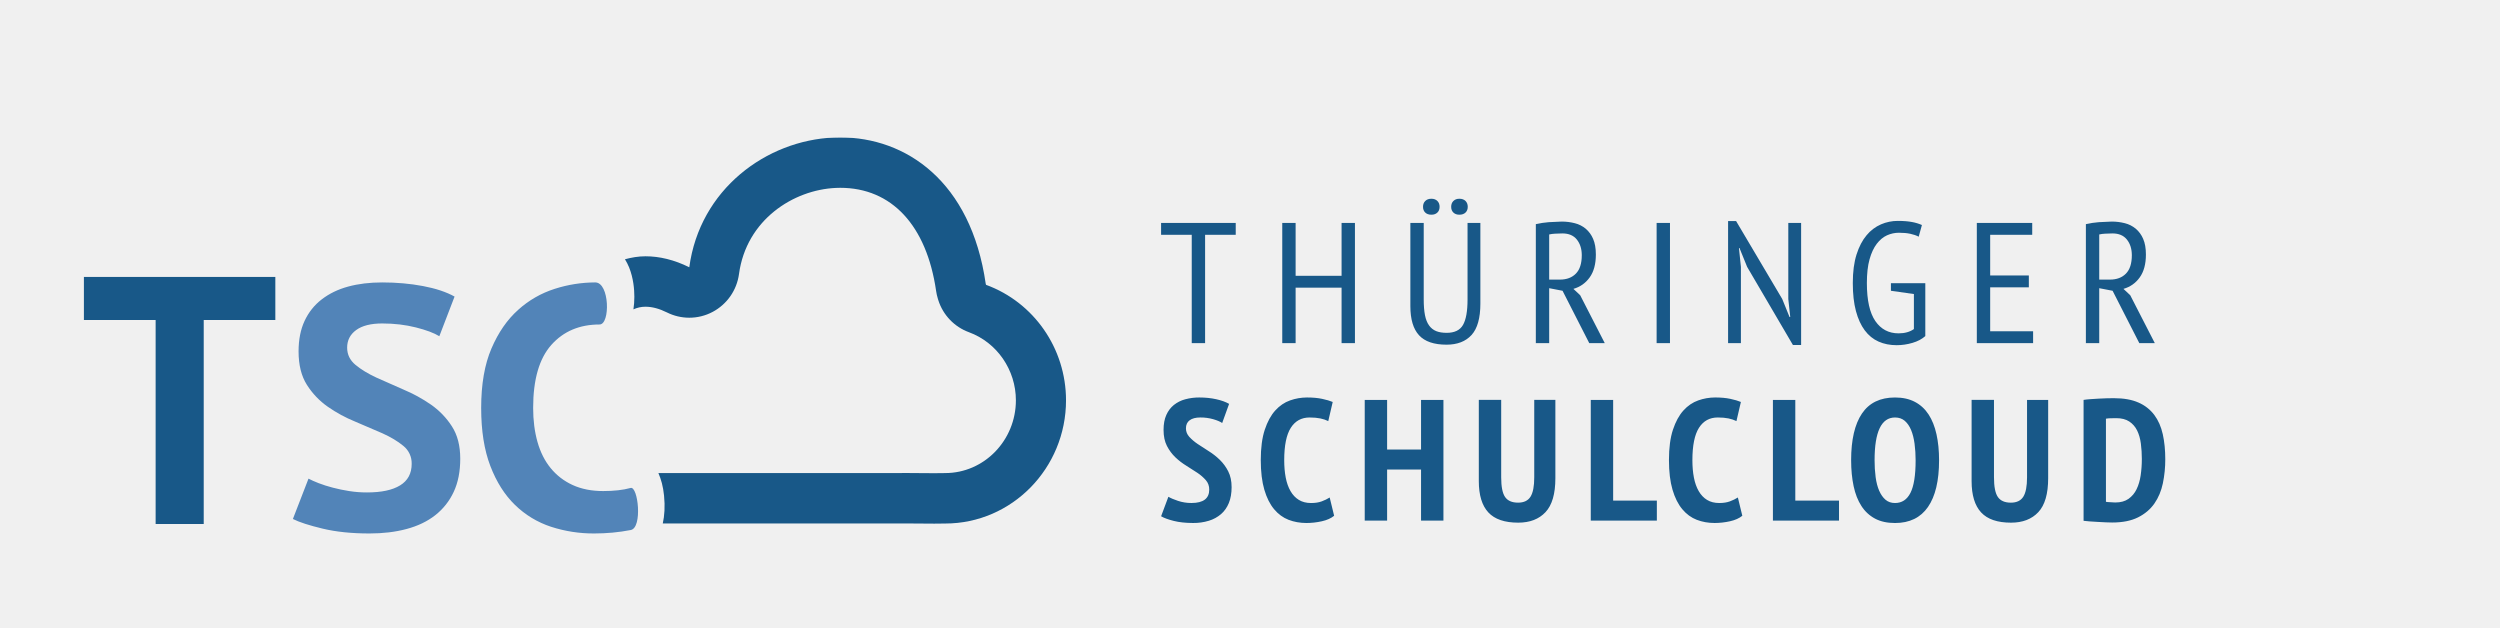
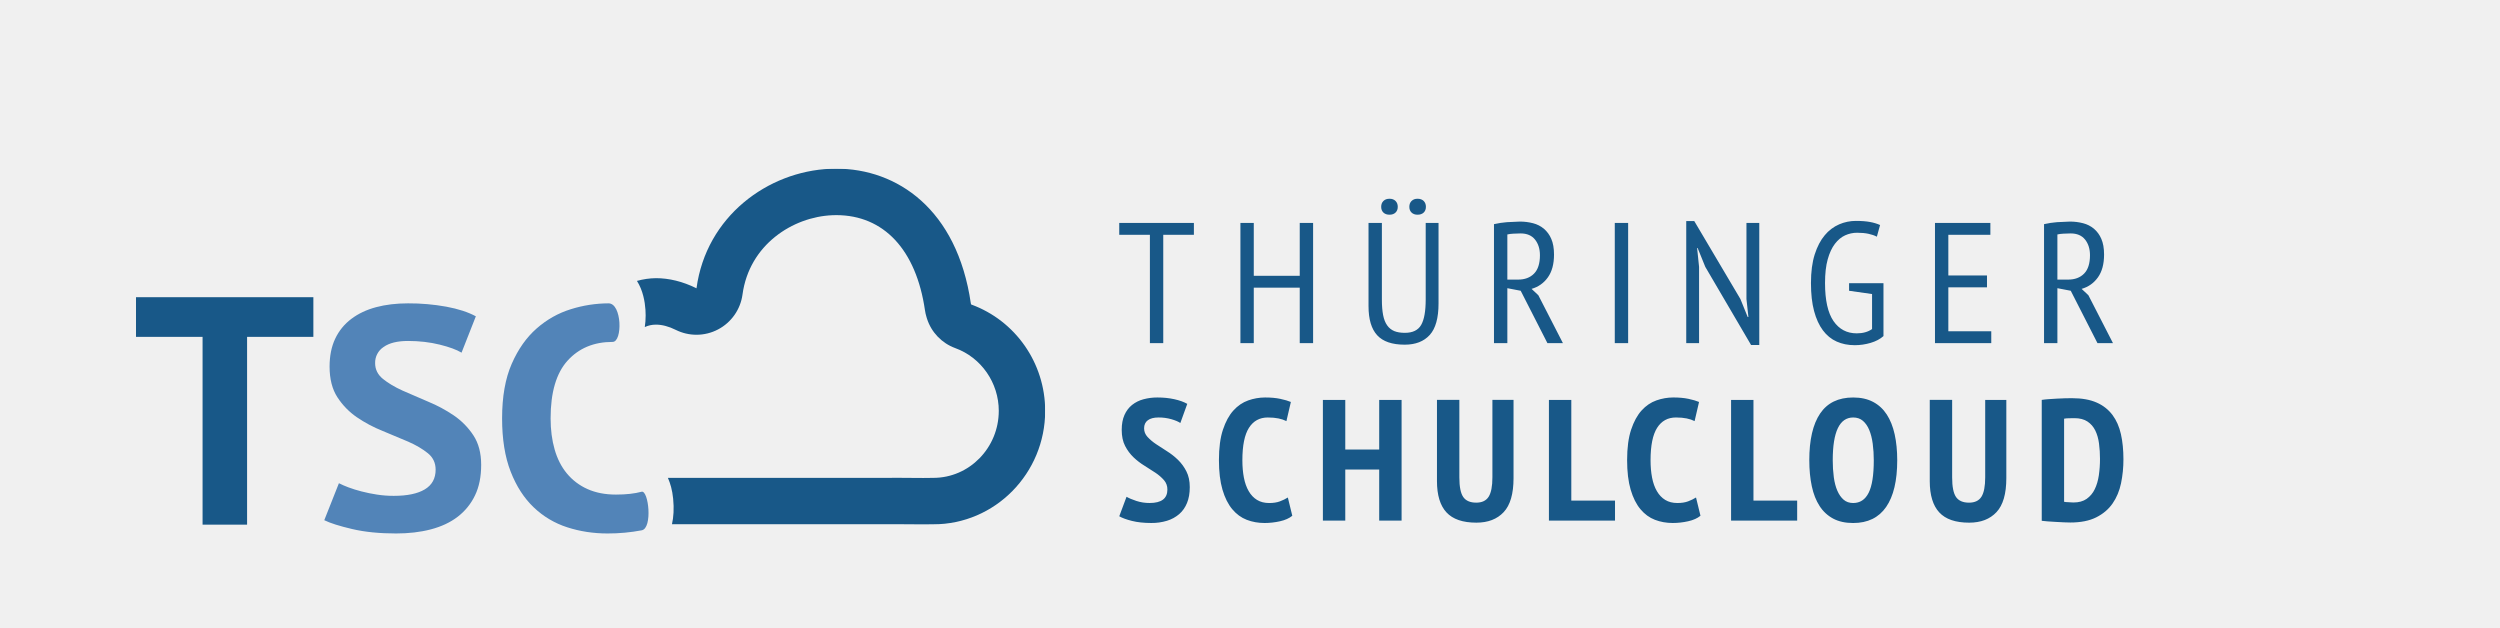
<svg xmlns="http://www.w3.org/2000/svg" xmlns:xlink="http://www.w3.org/1999/xlink" width="239" height="60">
  <defs>
-     <path id="a" d="M.001.135h93.911v36.966H.001z" />
+     <path id="a" d="M.001.124h86.918v34.048H.001z" />
  </defs>
  <g fill="none" fill-rule="evenodd">
-     <g transform="translate(8 13)">
-       <path d="M31.356 31.341a2.12 2.12 0 00-.796-1.714c-.531-.44-1.198-.84-2-1.203l-2.612-1.121a13.434 13.434 0 01-2.61-1.418 7.31 7.31 0 01-1.998-2.094c-.531-.835-.797-1.901-.797-3.198 0-1.121.192-2.093.576-2.917s.931-1.512 1.645-2.061 1.554-.956 2.525-1.22S27.346 14 28.542 14c1.379 0 2.678.116 3.898.347s2.226.565 3.017 1.005L34 19.143c-.497-.308-1.243-.589-2.237-.84s-2.068-.38-3.22-.38c-1.085 0-1.916.209-2.491.628s-.865.978-.865 1.681c0 .659.266 1.207.797 1.648s1.198.846 2 1.218l2.609 1.154a14.29 14.29 0 012.612 1.433c.802.562 1.469 1.254 2 2.078S36 29.615 36 30.848s-.208 2.29-.628 3.181a6.07 6.07 0 01-1.763 2.226c-.755.593-1.672 1.031-2.746 1.319S28.61 38 27.322 38c-1.695 0-3.186-.152-4.475-.462s-2.237-.614-2.847-.923l1.493-3.857c.247.132.568.275.964.43a12.52 12.52 0 001.34.427 15.33 15.33 0 001.577.33 10.76 10.76 0 001.711.132c1.379 0 2.434-.224 3.169-.677s1.103-1.135 1.103-2.06m20.946 6.33c-1.137.221-2.306.33-3.502.33a13.14 13.14 0 01-4.125-.642 8.9 8.9 0 01-3.433-2.077c-.989-.956-1.778-2.198-2.365-3.727S38 28.176 38 26c0-2.264.327-4.159.984-5.688s1.507-2.757 2.552-3.691a9.5 9.5 0 013.504-2.011 12.76 12.76 0 013.865-.611c1.379 0 1.448 4.022.414 4.022-1.911 0-3.446.648-4.606 1.947S42.969 23.275 42.969 26c0 1.187.138 2.27.414 3.248s.695 1.813 1.26 2.504 1.264 1.232 2.103 1.617 1.813.576 2.917.576c1.034 0 1.91-.099 2.623-.297s1.155 3.802.016 4.022" fill="#5284b8" />
+     <g transform="translate(13 16)">
+       <path d="M28.646 28.896c0-.643-.248-1.168-.746-1.571s-1.123-.77-1.875-1.102l-2.449-1.027a12.773 12.773 0 01-2.447-1.299 6.77 6.77 0 01-1.873-1.92c-.498-.766-.748-1.743-.748-2.931 0-1.027.18-1.918.54-2.674a5.05 5.05 0 011.542-1.889c.666-.502 1.457-.876 2.367-1.118S24.887 13 26.008 13a20.09 20.09 0 013.655.318c1.144.212 2.087.518 2.828.921l-1.367 3.475c-.466-.282-1.165-.54-2.097-.77s-1.939-.348-3.019-.348c-1.017 0-1.796.191-2.335.576a1.79 1.79 0 00-.811 1.541c0 .604.25 1.107.748 1.511s1.123.776 1.875 1.117l2.446 1.058a13.49 13.49 0 012.449 1.314 6.88 6.88 0 011.875 1.905c.498.755.745 1.696.745 2.826s-.195 2.1-.589 2.915a5.62 5.62 0 01-1.653 2.041c-.71.546-1.568.945-2.574 1.209s-2.113.391-3.32.391c-1.589 0-2.987-.14-4.195-.423s-2.097-.563-2.669-.846l1.4-3.536a8.93 8.93 0 00.903.394 12.46 12.46 0 001.256.391 14.66 14.66 0 001.479.302 10.26 10.26 0 001.604.121c1.292 0 2.282-.206 2.971-.62s1.034-1.04 1.034-1.888m19.703 5.803a17.366 17.366 0 01-3.268.302c-1.353 0-2.637-.197-3.85-.589a8.3 8.3 0 01-3.204-1.904c-.923-.877-1.66-2.015-2.207-3.416S35 25.995 35 24c0-2.075.305-3.812.919-5.214s1.406-2.527 2.382-3.383 2.068-1.472 3.27-1.843a12.12 12.12 0 013.607-.56c1.287 0 1.351 3.687.387 3.687-1.784 0-3.216.594-4.299 1.784S39.638 21.502 39.638 24c0 1.088.129 2.081.387 2.977s.649 1.662 1.176 2.295a5.39 5.39 0 001.963 1.482c.784.352 1.692.528 2.722.528.965 0 1.782-.091 2.448-.272s1.078 3.485.015 3.687" fill="#5284b8" />
      <mask id="b" fill="#fff">
        <use xlink:href="#a" />
      </mask>
-       <path d="M86.267 14.23l-.032-.103C84.818 4.309 78.592.134 72.323.134a15.05 15.05 0 00-.601.013C65.257.42 58.901 5.091 57.896 12.552c-1.44-.718-2.859-1.051-4.188-1.051-.686 0-1.334.116-1.962.284.149.244.286.5.399.783.412 1.032.499 2.094.499 2.803a7.85 7.85 0 01-.089 1.204 2.71 2.71 0 011.154-.252c.636 0 1.328.185 2.055.548a4.77 4.77 0 002.132.503c.773 0 1.545-.188 2.245-.563a4.824 4.824 0 002.507-3.612c.697-5.177 5.195-8.062 9.276-8.234a8.81 8.81 0 01.398-.01h.002c4.922 0 8.262 3.597 9.169 9.864a4.64 4.64 0 00.163.726c.013.048.037.122.048.158a4.81 4.81 0 002.926 3.057c2.681.982 4.486 3.599 4.489 6.505 0 3.838-3.033 6.961-6.763 6.961-.037 0-.074 0-.112.002l-.922.01c-.404 0-.82-.005-1.242-.008l-1.409-.01-.641.003H54.941c.252.577.455 1.267.543 2.165.104 1.037.043 1.909-.123 2.657h22.668l.641-.003 2.651.018 1.036-.011c6.389 0 11.555-5.296 11.555-11.783-.005-4.946-3.062-9.358-7.645-11.036zm-67.945 3.364h-6.846v19.507H6.878V17.594H.001v-4.119h18.321v4.119z" fill="#185888" mask="url(#b)" />
+       <path d="M79.843 13.106l-.03-.095C78.501 3.969 72.739.123 66.937.123c-.185 0-.37.004-.556.012-5.984.252-11.866 4.554-12.796 11.426-1.333-.662-2.646-.968-3.876-.968a7 7 0 00-1.816.262c.138.225.265.46.37.721.382.95.461 1.929.461 2.582 0 .398-.03.767-.083 1.109.324-.15.677-.232 1.068-.232.589 0 1.229.17 1.902.505a4.43 4.43 0 001.973.463 4.42 4.42 0 002.078-.518 4.444 4.444 0 002.321-3.326c.645-4.768 4.808-7.426 8.586-7.584a7.64 7.64 0 01.368-.009h.001c4.555 0 7.646 3.313 8.487 9.085.033.228.083.452.151.669.012.044.034.113.044.145a4.44 4.44 0 002.708 2.816c2.482.905 4.152 3.315 4.155 5.991 0 3.535-2.807 6.412-6.259 6.412l-.104.001-.853.009c-.374 0-.759-.004-1.149-.007l-1.304-.009-.593.003H50.85c.234.531.422 1.167.503 1.994.096.955.04 1.759-.114 2.447h20.98l.593-.003 2.454.016.958-.01c5.913 0 10.695-4.878 10.695-10.853-.004-4.555-2.834-8.619-7.076-10.164zm-62.886 3.098h-6.336v17.967H6.366V16.205H.001V12.41h16.957v3.794z" fill="#185888" mask="url(#b)" />
    </g>
-     <path d="M118.136 22.447h-2.929v10.356h-1.277V22.447H111v-1.132h7.136v1.132zm10.119 5.055h-4.394v5.301h-1.277V21.314h1.277v5.055h4.394v-5.055h1.277v11.489h-1.277v-5.301zm12.043-6.188h1.226v7.698c0 1.39-.281 2.394-.843 3.012s-1.36.927-2.393.927c-1.203 0-2.08-.301-2.631-.903s-.826-1.526-.826-2.774v-7.96h1.277v7.32c0 .591.04 1.089.119 1.494s.21.733.392.985a1.54 1.54 0 00.681.542c.272.11.607.164 1.005.164.749 0 1.269-.252 1.558-.755s.434-1.313.434-2.429v-7.32zm-4.257-1.543c0-.23.071-.416.213-.558s.338-.213.588-.213c.238 0 .429.071.571.213s.213.328.213.558-.071.413-.213.55-.332.205-.571.205c-.25 0-.446-.068-.588-.205s-.213-.32-.213-.55zm2.691 0c0-.23.071-.416.213-.558s.332-.213.571-.213c.25 0 .446.071.588.213s.213.328.213.558-.071.413-.213.55-.338.205-.588.205c-.238 0-.429-.068-.571-.205s-.213-.32-.213-.55zm8.092 1.658a8.69 8.69 0 011.235-.189l1.235-.057a4.96 4.96 0 011.26.156 2.64 2.64 0 011.039.525 2.6 2.6 0 01.707.968c.176.399.264.9.264 1.502 0 .908-.196 1.636-.588 2.183s-.911.914-1.558 1.1l.647.607 2.35 4.579h-1.482l-2.554-5.006-1.277-.246v5.252h-1.277V21.429zm1.277 5.301h1.022c.647 0 1.158-.191 1.533-.574s.562-.968.562-1.756c0-.602-.156-1.1-.468-1.494s-.775-.591-1.388-.591l-.707.025a3.095 3.095 0 00-.553.074v4.317zm10.272-5.416h1.277v11.489h-1.277V21.314zm8.654 4.202l-.732-1.805h-.051l.187 1.805v7.287h-1.226V21.134h.766l4.411 7.451.698 1.723h.068l-.187-1.723v-7.271h1.226v11.669h-.783l-4.377-7.468zm13.746 1.559h3.287v5.055c-.318.284-.727.501-1.226.648a5.32 5.32 0 01-1.516.222c-.636 0-1.212-.115-1.729-.345s-.957-.588-1.32-1.075-.644-1.102-.843-1.846-.298-1.636-.298-2.675c0-1.072.119-1.983.358-2.733s.559-1.362.962-1.838a3.69 3.69 0 011.379-1.042 4.04 4.04 0 011.592-.328c.545 0 1.002.036 1.371.107a4.15 4.15 0 01.945.287l-.307 1.116c-.227-.12-.497-.213-.809-.279s-.673-.098-1.081-.098a2.74 2.74 0 00-1.141.246c-.363.164-.69.435-.979.812s-.519.873-.69 1.485-.255 1.368-.255 2.265c0 1.641.27 2.853.809 3.635s1.28 1.174 2.222 1.174c.59 0 1.079-.137 1.465-.41V28.11l-2.197-.312v-.722zm8.211-5.761h5.296v1.132h-4.019v3.89h3.696v1.132h-3.696v4.202h4.104v1.132h-5.381V21.314zm10.425.115a8.69 8.69 0 011.235-.189l1.235-.057a4.96 4.96 0 011.26.156 2.64 2.64 0 011.039.525 2.6 2.6 0 01.707.968c.176.399.264.9.264 1.502 0 .908-.196 1.636-.588 2.183s-.911.914-1.558 1.1l.647.607 2.35 4.579h-1.482l-2.554-5.006-1.277-.246v5.252h-1.277V21.429zm1.277 5.301h1.022c.647 0 1.158-.191 1.533-.574s.562-.968.562-1.756c0-.602-.156-1.1-.468-1.494s-.775-.591-1.388-.591l-.707.025a3.095 3.095 0 00-.553.074v4.317zm-85.084 20.072a1.32 1.32 0 00-.323-.898 4.185 4.185 0 00-.807-.701l-1.053-.676a6.19 6.19 0 01-1.053-.808c-.323-.308-.592-.67-.807-1.088s-.323-.929-.323-1.533c0-.56.088-1.036.263-1.426s.416-.709.722-.956a2.95 2.95 0 011.087-.544 5.05 5.05 0 011.342-.173c.577 0 1.115.055 1.613.165s.911.258 1.24.445l-.662 1.83c-.192-.132-.478-.253-.858-.363a4.41 4.41 0 00-1.231-.165c-.441 0-.781.088-1.019.264s-.357.434-.357.775c0 .308.108.58.323.816a4.55 4.55 0 00.807.684l1.053.684a6.26 6.26 0 011.053.824 4.14 4.14 0 01.807 1.104c.215.423.323.926.323 1.508s-.088 1.088-.263 1.516-.425.783-.747 1.063a3.23 3.23 0 01-1.163.635 5.006 5.006 0 01-1.511.214c-.702 0-1.316-.066-1.843-.198s-.931-.28-1.214-.445l.696-1.863c.226.132.538.264.934.396a4.01 4.01 0 001.274.198c1.132 0 1.698-.429 1.698-1.286zm11.942 2.505c-.294.242-.688.418-1.18.527a6.73 6.73 0 01-1.469.165c-.611 0-1.18-.102-1.707-.305s-.988-.541-1.384-1.014-.708-1.093-.934-1.863-.34-1.714-.34-2.835c0-1.165.127-2.132.382-2.901s.589-1.382 1.002-1.838.886-.777 1.418-.964a4.84 4.84 0 011.613-.28c.555 0 1.039.044 1.452.132s.75.187 1.01.297l-.425 1.83c-.215-.11-.467-.195-.756-.255s-.631-.091-1.027-.091c-.781 0-1.381.33-1.8.989s-.628 1.692-.628 3.099c0 .604.048 1.157.144 1.657s.249.931.459 1.294.475.643.798.841.71.297 1.163.297c.396 0 .736-.052 1.019-.157s.538-.228.764-.371l.425 1.747zm8.308-4.418h-3.244v4.879h-2.14V38.231h2.14v4.747h3.244v-4.747h2.14v11.538h-2.14V44.89zm10.821-6.659h2.021v7.484c0 1.495-.314 2.577-.943 3.247s-1.497 1.005-2.607 1.005c-1.302 0-2.256-.327-2.861-.981s-.909-1.651-.909-2.992v-7.764h2.14v7.401c0 .901.125 1.53.374 1.887s.662.536 1.24.536c.555 0 .951-.19 1.189-.569s.357-.997.357-1.854v-7.401zm11.721 11.538h-6.317V38.231h2.14v9.626h4.178v1.912zm8.172-.462c-.294.242-.688.418-1.18.527a6.73 6.73 0 01-1.469.165c-.611 0-1.18-.102-1.707-.305s-.988-.541-1.384-1.014-.708-1.093-.934-1.863-.34-1.714-.34-2.835c0-1.165.127-2.132.382-2.901s.589-1.382 1.002-1.838.886-.777 1.418-.964a4.84 4.84 0 011.613-.28c.555 0 1.039.044 1.452.132s.75.187 1.01.297l-.425 1.83c-.215-.11-.467-.195-.756-.255s-.631-.091-1.027-.091c-.781 0-1.381.33-1.8.989s-.628 1.692-.628 3.099c0 .604.048 1.157.144 1.657s.249.931.459 1.294.475.643.798.841.71.297 1.163.297c.396 0 .736-.052 1.019-.157s.538-.228.764-.371l.425 1.747zm9.242.462h-6.317V38.231h2.14v9.626h4.178v1.912zm1.16-5.768c0-1.956.345-3.445 1.036-4.467S179.747 38 181.163 38c.736 0 1.37.14 1.902.42s.968.681 1.308 1.203.592 1.154.756 1.896.246 1.569.246 2.481c0 1.956-.354 3.445-1.061 4.467S182.555 50 181.163 50c-.747 0-1.384-.14-1.91-.42a3.49 3.49 0 01-1.299-1.203c-.34-.522-.589-1.154-.747-1.896s-.238-1.569-.238-2.481zm2.242 0a12.09 12.09 0 00.102 1.624c.068.5.181.931.34 1.294s.359.648.603.857.546.313.909.313c.657 0 1.149-.324 1.477-.973s.492-1.687.492-3.115a11.82 11.82 0 00-.102-1.591c-.068-.5-.178-.934-.331-1.302s-.354-.659-.603-.874-.56-.321-.934-.321c-1.302 0-1.953 1.363-1.953 4.088zm14.574-5.769h2.021v7.484c0 1.495-.314 2.577-.943 3.247s-1.497 1.005-2.607 1.005c-1.302 0-2.256-.327-2.861-.981s-.909-1.651-.909-2.992V38.23h2.14v7.401c0 .901.125 1.53.374 1.887s.662.536 1.24.536c.555 0 .951-.19 1.189-.569s.357-.997.357-1.854V38.23zm5.404 0c.204-.033.433-.058.688-.074l.781-.049.773-.033.662-.008c.94 0 1.724.14 2.352.42a3.73 3.73 0 011.511 1.187c.379.511.648 1.124.807 1.838s.238 1.511.238 2.39a11.21 11.21 0 01-.229 2.299c-.153.731-.422 1.374-.807 1.929s-.906.997-1.562 1.327-1.483.495-2.479.495a14.03 14.03 0 01-.594-.016l-.781-.041-.781-.049-.577-.058V38.231zm3.125 1.747l-.552.008a2.53 2.53 0 00-.433.041v7.945a.858.858 0 00.178.025l.272.016.272.016.178.008c.509 0 .928-.115 1.257-.346a2.37 2.37 0 00.773-.923c.187-.385.317-.827.391-1.327a10.81 10.81 0 00.11-1.574 11.27 11.27 0 00-.093-1.467c-.062-.472-.181-.887-.357-1.245s-.425-.643-.747-.857-.739-.321-1.248-.321z" fill="#185888" fill-rule="nonzero" />
+     <path d="M114.136 22.447h-2.929v10.356h-1.277V22.447H107v-1.132h7.136v1.132zm10.119 5.055h-4.394v5.301h-1.277V21.314h1.277v5.055h4.394v-5.055h1.277v11.489h-1.277v-5.301zm12.043-6.188h1.226v7.698c0 1.39-.281 2.394-.843 3.012s-1.36.927-2.393.927c-1.203 0-2.08-.301-2.631-.903s-.826-1.526-.826-2.774v-7.96h1.277v7.32c0 .591.04 1.089.119 1.494s.21.733.392.985a1.54 1.54 0 00.681.542c.272.11.607.164 1.005.164.749 0 1.269-.252 1.558-.755s.434-1.313.434-2.429v-7.32zm-4.257-1.543c0-.23.071-.416.213-.558s.338-.213.588-.213c.238 0 .429.071.571.213s.213.328.213.558-.071.413-.213.55-.332.205-.571.205c-.25 0-.446-.068-.588-.205s-.213-.32-.213-.55zm2.691 0c0-.23.071-.416.213-.558s.332-.213.571-.213c.25 0 .446.071.588.213s.213.328.213.558-.071.413-.213.55-.338.205-.588.205c-.238 0-.429-.068-.571-.205s-.213-.32-.213-.55zm8.092 1.658a8.69 8.69 0 011.235-.189l1.235-.057a4.96 4.96 0 011.26.156 2.64 2.64 0 011.039.525 2.6 2.6 0 01.707.968c.176.399.264.9.264 1.502 0 .908-.196 1.636-.588 2.183s-.911.914-1.558 1.1l.647.607 2.35 4.579h-1.482l-2.554-5.006-1.277-.246v5.252h-1.277V21.429zm1.277 5.301h1.022c.647 0 1.158-.191 1.533-.574s.562-.968.562-1.756c0-.602-.156-1.1-.468-1.494s-.775-.591-1.388-.591l-.707.025a3.095 3.095 0 00-.553.074v4.317zm10.272-5.416h1.277v11.489h-1.277V21.314zm8.654 4.202l-.732-1.805h-.051l.187 1.805v7.287h-1.226V21.134h.766l4.411 7.451.698 1.723h.068l-.187-1.723v-7.271h1.226v11.669h-.783l-4.377-7.468zm13.746 1.559h3.287v5.055c-.318.284-.727.501-1.226.648a5.32 5.32 0 01-1.516.222c-.636 0-1.212-.115-1.729-.345s-.957-.588-1.32-1.075-.644-1.102-.843-1.846-.298-1.636-.298-2.675c0-1.072.119-1.983.358-2.733s.559-1.362.962-1.838a3.69 3.69 0 011.379-1.042 4.04 4.04 0 011.592-.328c.545 0 1.002.036 1.371.107a4.15 4.15 0 01.945.287l-.307 1.116c-.227-.12-.497-.213-.809-.279s-.673-.098-1.081-.098a2.74 2.74 0 00-1.141.246c-.363.164-.69.435-.979.812s-.519.873-.69 1.485-.255 1.368-.255 2.265c0 1.641.27 2.853.809 3.635s1.28 1.174 2.222 1.174c.59 0 1.079-.137 1.465-.41V28.11l-2.197-.312v-.722zm8.211-5.761h5.296v1.132h-4.019v3.89h3.696v1.132h-3.696v4.202h4.104v1.132h-5.381V21.314zm10.425.115a8.69 8.69 0 011.235-.189l1.235-.057a4.96 4.96 0 011.26.156 2.64 2.64 0 011.039.525 2.6 2.6 0 01.707.968c.176.399.264.9.264 1.502 0 .908-.196 1.636-.588 2.183s-.911.914-1.558 1.1l.647.607 2.35 4.579h-1.482l-2.554-5.006-1.277-.246v5.252h-1.277V21.429zm1.277 5.301h1.022c.647 0 1.158-.191 1.533-.574s.562-.968.562-1.756c0-.602-.156-1.1-.468-1.494s-.775-.591-1.388-.591l-.707.025a3.095 3.095 0 00-.553.074v4.317zm-85.084 20.072a1.32 1.32 0 00-.323-.898 4.185 4.185 0 00-.807-.701l-1.053-.676a6.19 6.19 0 01-1.053-.808c-.323-.308-.592-.67-.807-1.088s-.323-.929-.323-1.533c0-.56.088-1.036.263-1.426s.416-.709.722-.956a2.95 2.95 0 011.087-.544 5.05 5.05 0 011.342-.173c.577 0 1.115.055 1.613.165s.911.258 1.24.445l-.662 1.83c-.192-.132-.478-.253-.858-.363a4.41 4.41 0 00-1.231-.165c-.441 0-.781.088-1.019.264s-.357.434-.357.775c0 .308.108.58.323.816a4.55 4.55 0 00.807.684l1.053.684a6.26 6.26 0 011.053.824 4.14 4.14 0 01.807 1.104c.215.423.323.926.323 1.508s-.088 1.088-.263 1.516-.425.783-.747 1.063a3.23 3.23 0 01-1.163.635 5.006 5.006 0 01-1.511.214c-.702 0-1.316-.066-1.843-.198s-.931-.28-1.214-.445l.696-1.863c.226.132.538.264.934.396a4.01 4.01 0 001.274.198c1.132 0 1.698-.429 1.698-1.286zm11.942 2.505c-.294.242-.688.418-1.18.527a6.73 6.73 0 01-1.469.165c-.611 0-1.18-.102-1.707-.305s-.988-.541-1.384-1.014-.708-1.093-.934-1.863-.34-1.714-.34-2.835c0-1.165.127-2.132.382-2.901s.589-1.382 1.002-1.838.886-.777 1.418-.964a4.84 4.84 0 011.613-.28c.555 0 1.039.044 1.452.132s.75.187 1.01.297l-.425 1.83c-.215-.11-.467-.195-.756-.255s-.631-.091-1.027-.091c-.781 0-1.381.33-1.8.989s-.628 1.692-.628 3.099c0 .604.048 1.157.144 1.657s.249.931.459 1.294.475.643.798.841.71.297 1.163.297c.396 0 .736-.052 1.019-.157s.538-.228.764-.371l.425 1.747zm8.308-4.418h-3.244v4.879h-2.14V38.231h2.14v4.747h3.244v-4.747h2.14v11.538h-2.14V44.89zm10.821-6.659h2.021v7.484c0 1.495-.314 2.577-.943 3.247s-1.497 1.005-2.607 1.005c-1.302 0-2.256-.327-2.861-.981s-.909-1.651-.909-2.992v-7.764h2.14v7.401c0 .901.125 1.53.374 1.887s.662.536 1.24.536c.555 0 .951-.19 1.189-.569s.357-.997.357-1.854v-7.401zm11.721 11.538h-6.317V38.231h2.14v9.626h4.178v1.912zm8.172-.462c-.294.242-.688.418-1.18.527a6.73 6.73 0 01-1.469.165c-.611 0-1.18-.102-1.707-.305s-.988-.541-1.384-1.014-.708-1.093-.934-1.863-.34-1.714-.34-2.835c0-1.165.127-2.132.382-2.901s.589-1.382 1.002-1.838.886-.777 1.418-.964a4.84 4.84 0 011.613-.28c.555 0 1.039.044 1.452.132s.75.187 1.01.297l-.425 1.83c-.215-.11-.467-.195-.756-.255s-.631-.091-1.027-.091c-.781 0-1.381.33-1.8.989s-.628 1.692-.628 3.099c0 .604.048 1.157.144 1.657s.249.931.459 1.294.475.643.798.841.71.297 1.163.297c.396 0 .736-.052 1.019-.157s.538-.228.764-.371l.425 1.747zm9.242.462h-6.317V38.231h2.14v9.626h4.178v1.912zm1.16-5.768c0-1.956.345-3.445 1.036-4.467S175.747 38 177.163 38c.736 0 1.37.14 1.902.42s.968.681 1.308 1.203.592 1.154.756 1.896.246 1.569.246 2.481c0 1.956-.354 3.445-1.061 4.467S178.555 50 177.163 50c-.747 0-1.384-.14-1.91-.42a3.49 3.49 0 01-1.299-1.203c-.34-.522-.589-1.154-.747-1.896s-.238-1.569-.238-2.481zm2.242 0a12.09 12.09 0 00.102 1.624c.068.5.181.931.34 1.294s.359.648.603.857.546.313.909.313c.657 0 1.149-.324 1.477-.973s.492-1.687.492-3.115a11.82 11.82 0 00-.102-1.591c-.068-.5-.178-.934-.331-1.302s-.354-.659-.603-.874-.56-.321-.934-.321c-1.302 0-1.953 1.363-1.953 4.088zm14.574-5.769h2.021v7.484c0 1.495-.314 2.577-.943 3.247s-1.497 1.005-2.607 1.005c-1.302 0-2.256-.327-2.861-.981s-.909-1.651-.909-2.992V38.23h2.14v7.401c0 .901.125 1.53.374 1.887s.662.536 1.24.536c.555 0 .951-.19 1.189-.569s.357-.997.357-1.854V38.23zm5.404 0c.204-.033.433-.058.688-.074l.781-.049.773-.033.662-.008c.94 0 1.724.14 2.352.42a3.73 3.73 0 011.511 1.187c.379.511.648 1.124.807 1.838s.238 1.511.238 2.39a11.21 11.21 0 01-.229 2.299c-.153.731-.422 1.374-.807 1.929s-.906.997-1.562 1.327-1.483.495-2.479.495a14.03 14.03 0 01-.594-.016l-.781-.041-.781-.049-.577-.058V38.231zm3.125 1.747l-.552.008a2.53 2.53 0 00-.433.041v7.945a.858.858 0 00.178.025l.272.016.272.016.178.008c.509 0 .928-.115 1.257-.346a2.37 2.37 0 00.773-.923c.187-.385.317-.827.391-1.327a10.81 10.81 0 00.11-1.574 11.27 11.27 0 00-.093-1.467c-.062-.472-.181-.887-.357-1.245s-.425-.643-.747-.857-.739-.321-1.248-.321z" fill="#185888" fill-rule="nonzero" />
  </g>
</svg>
